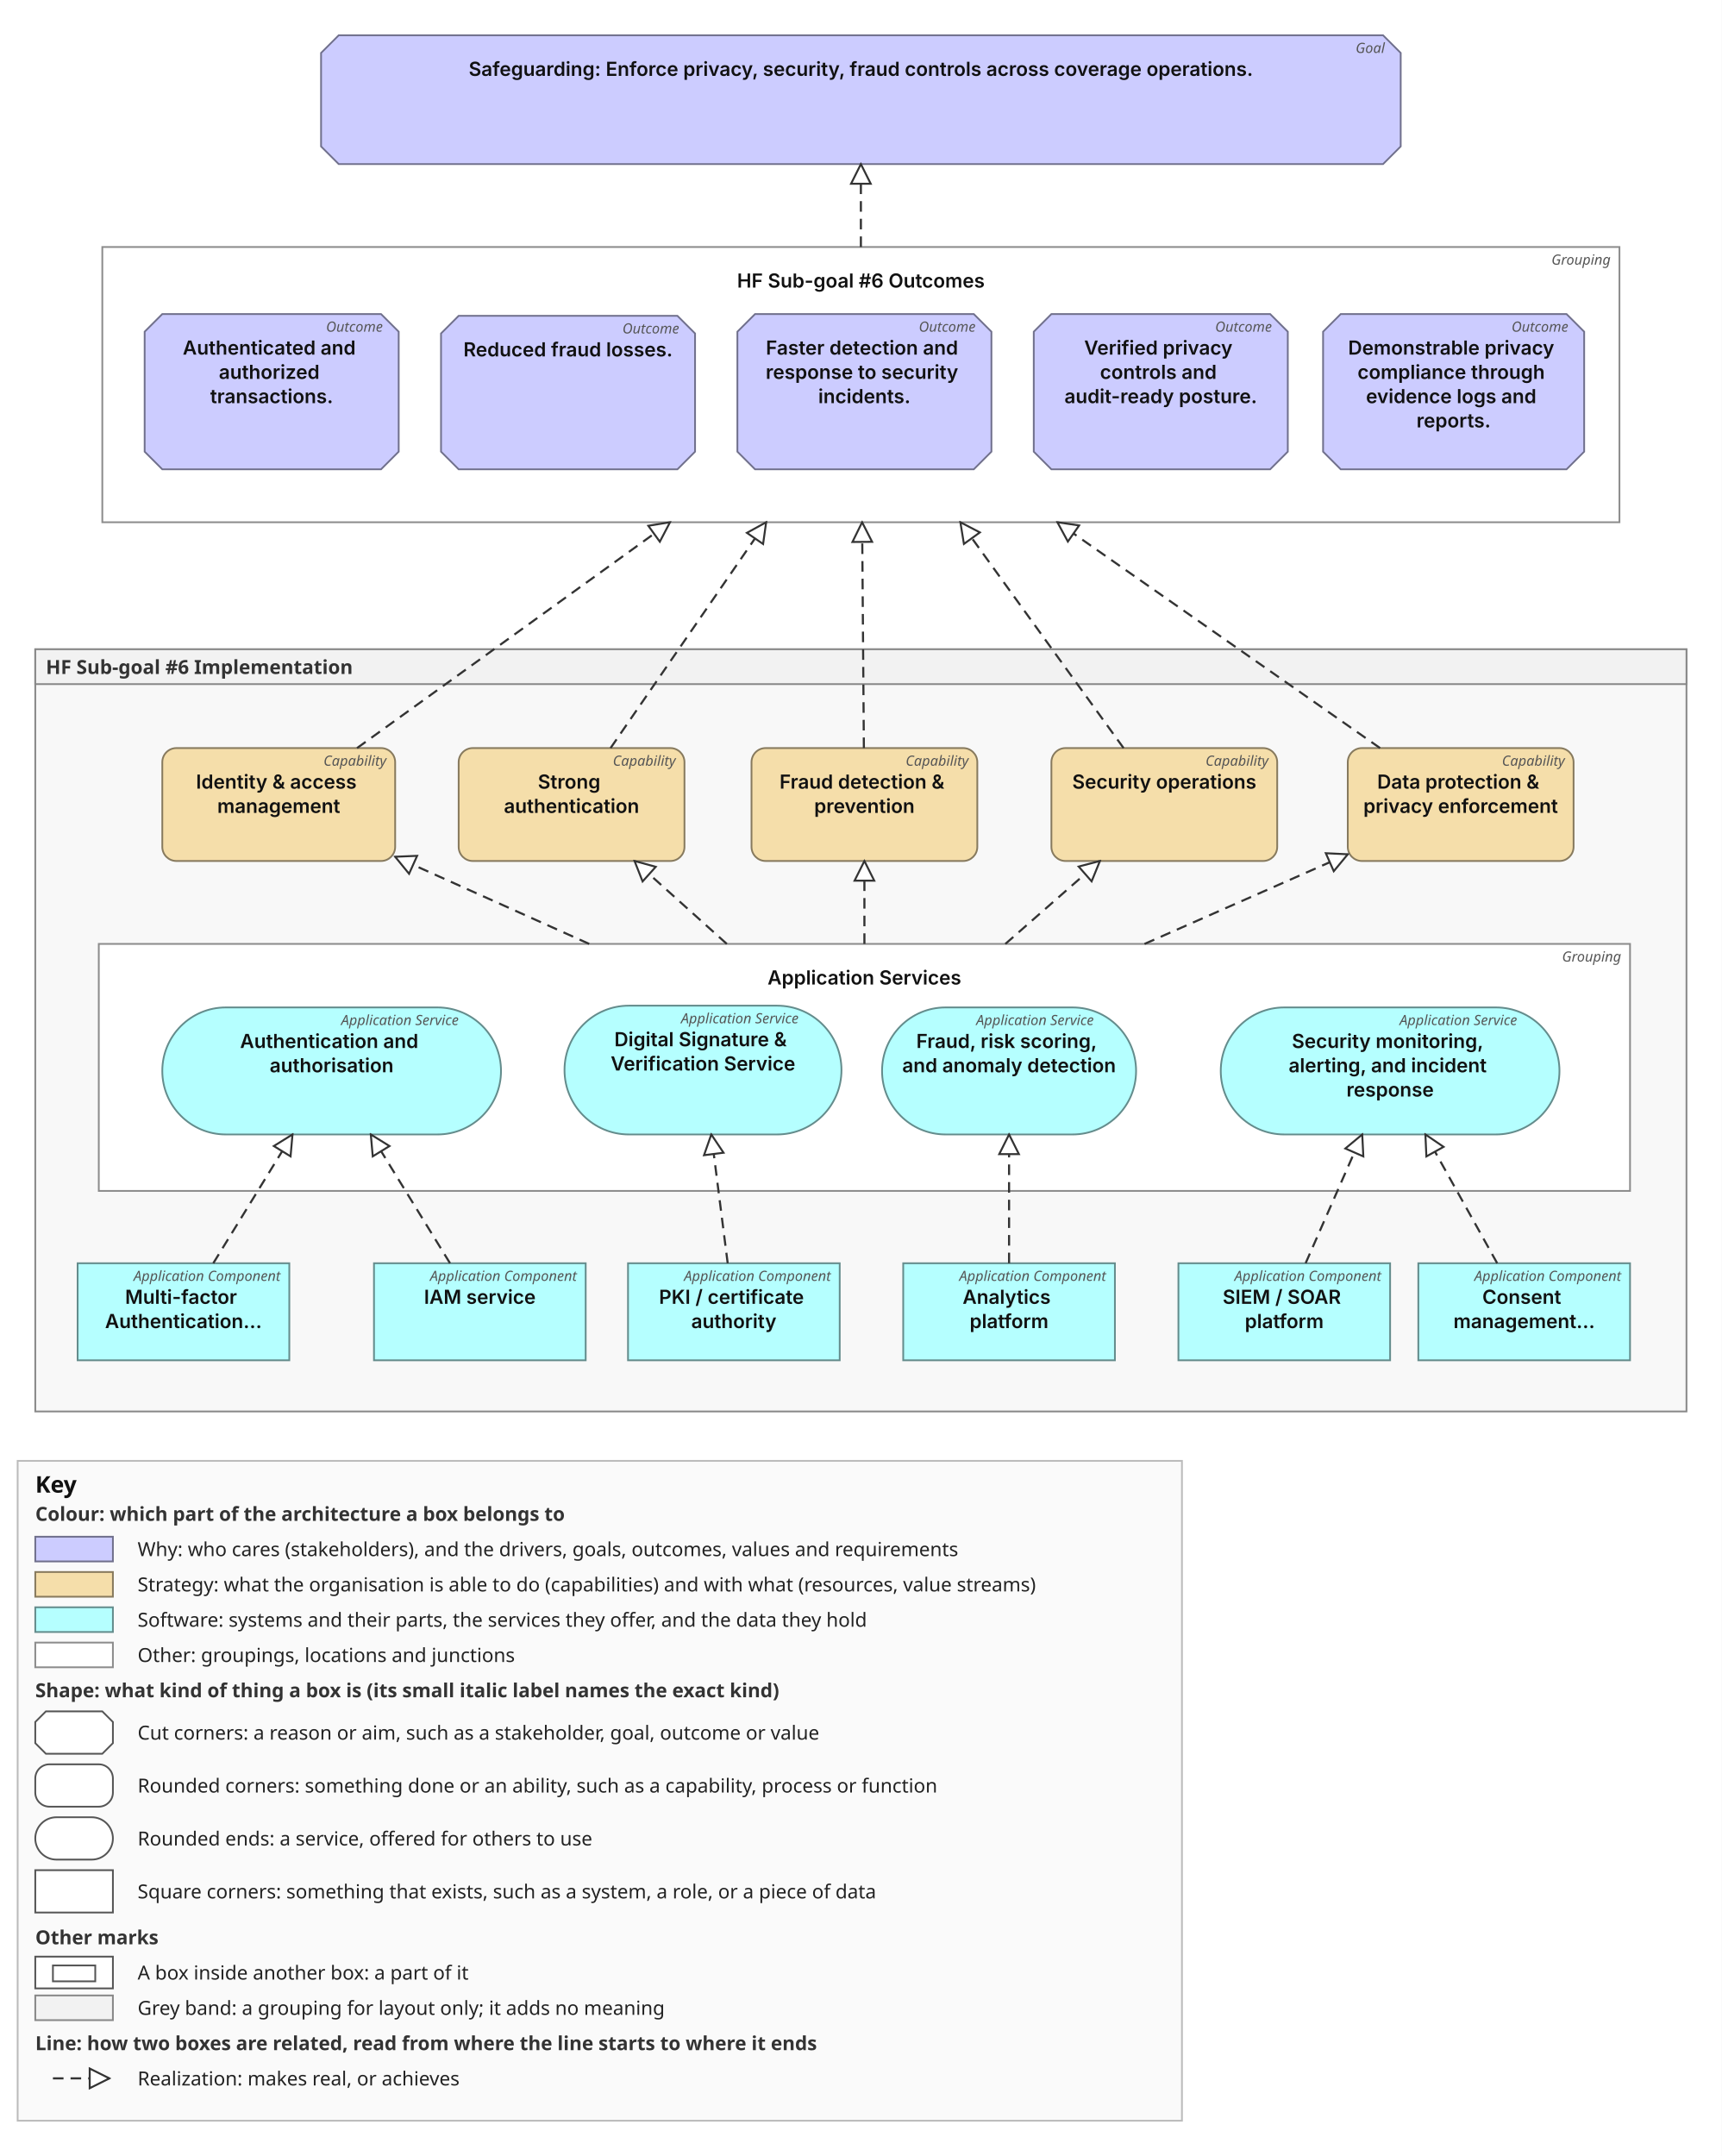
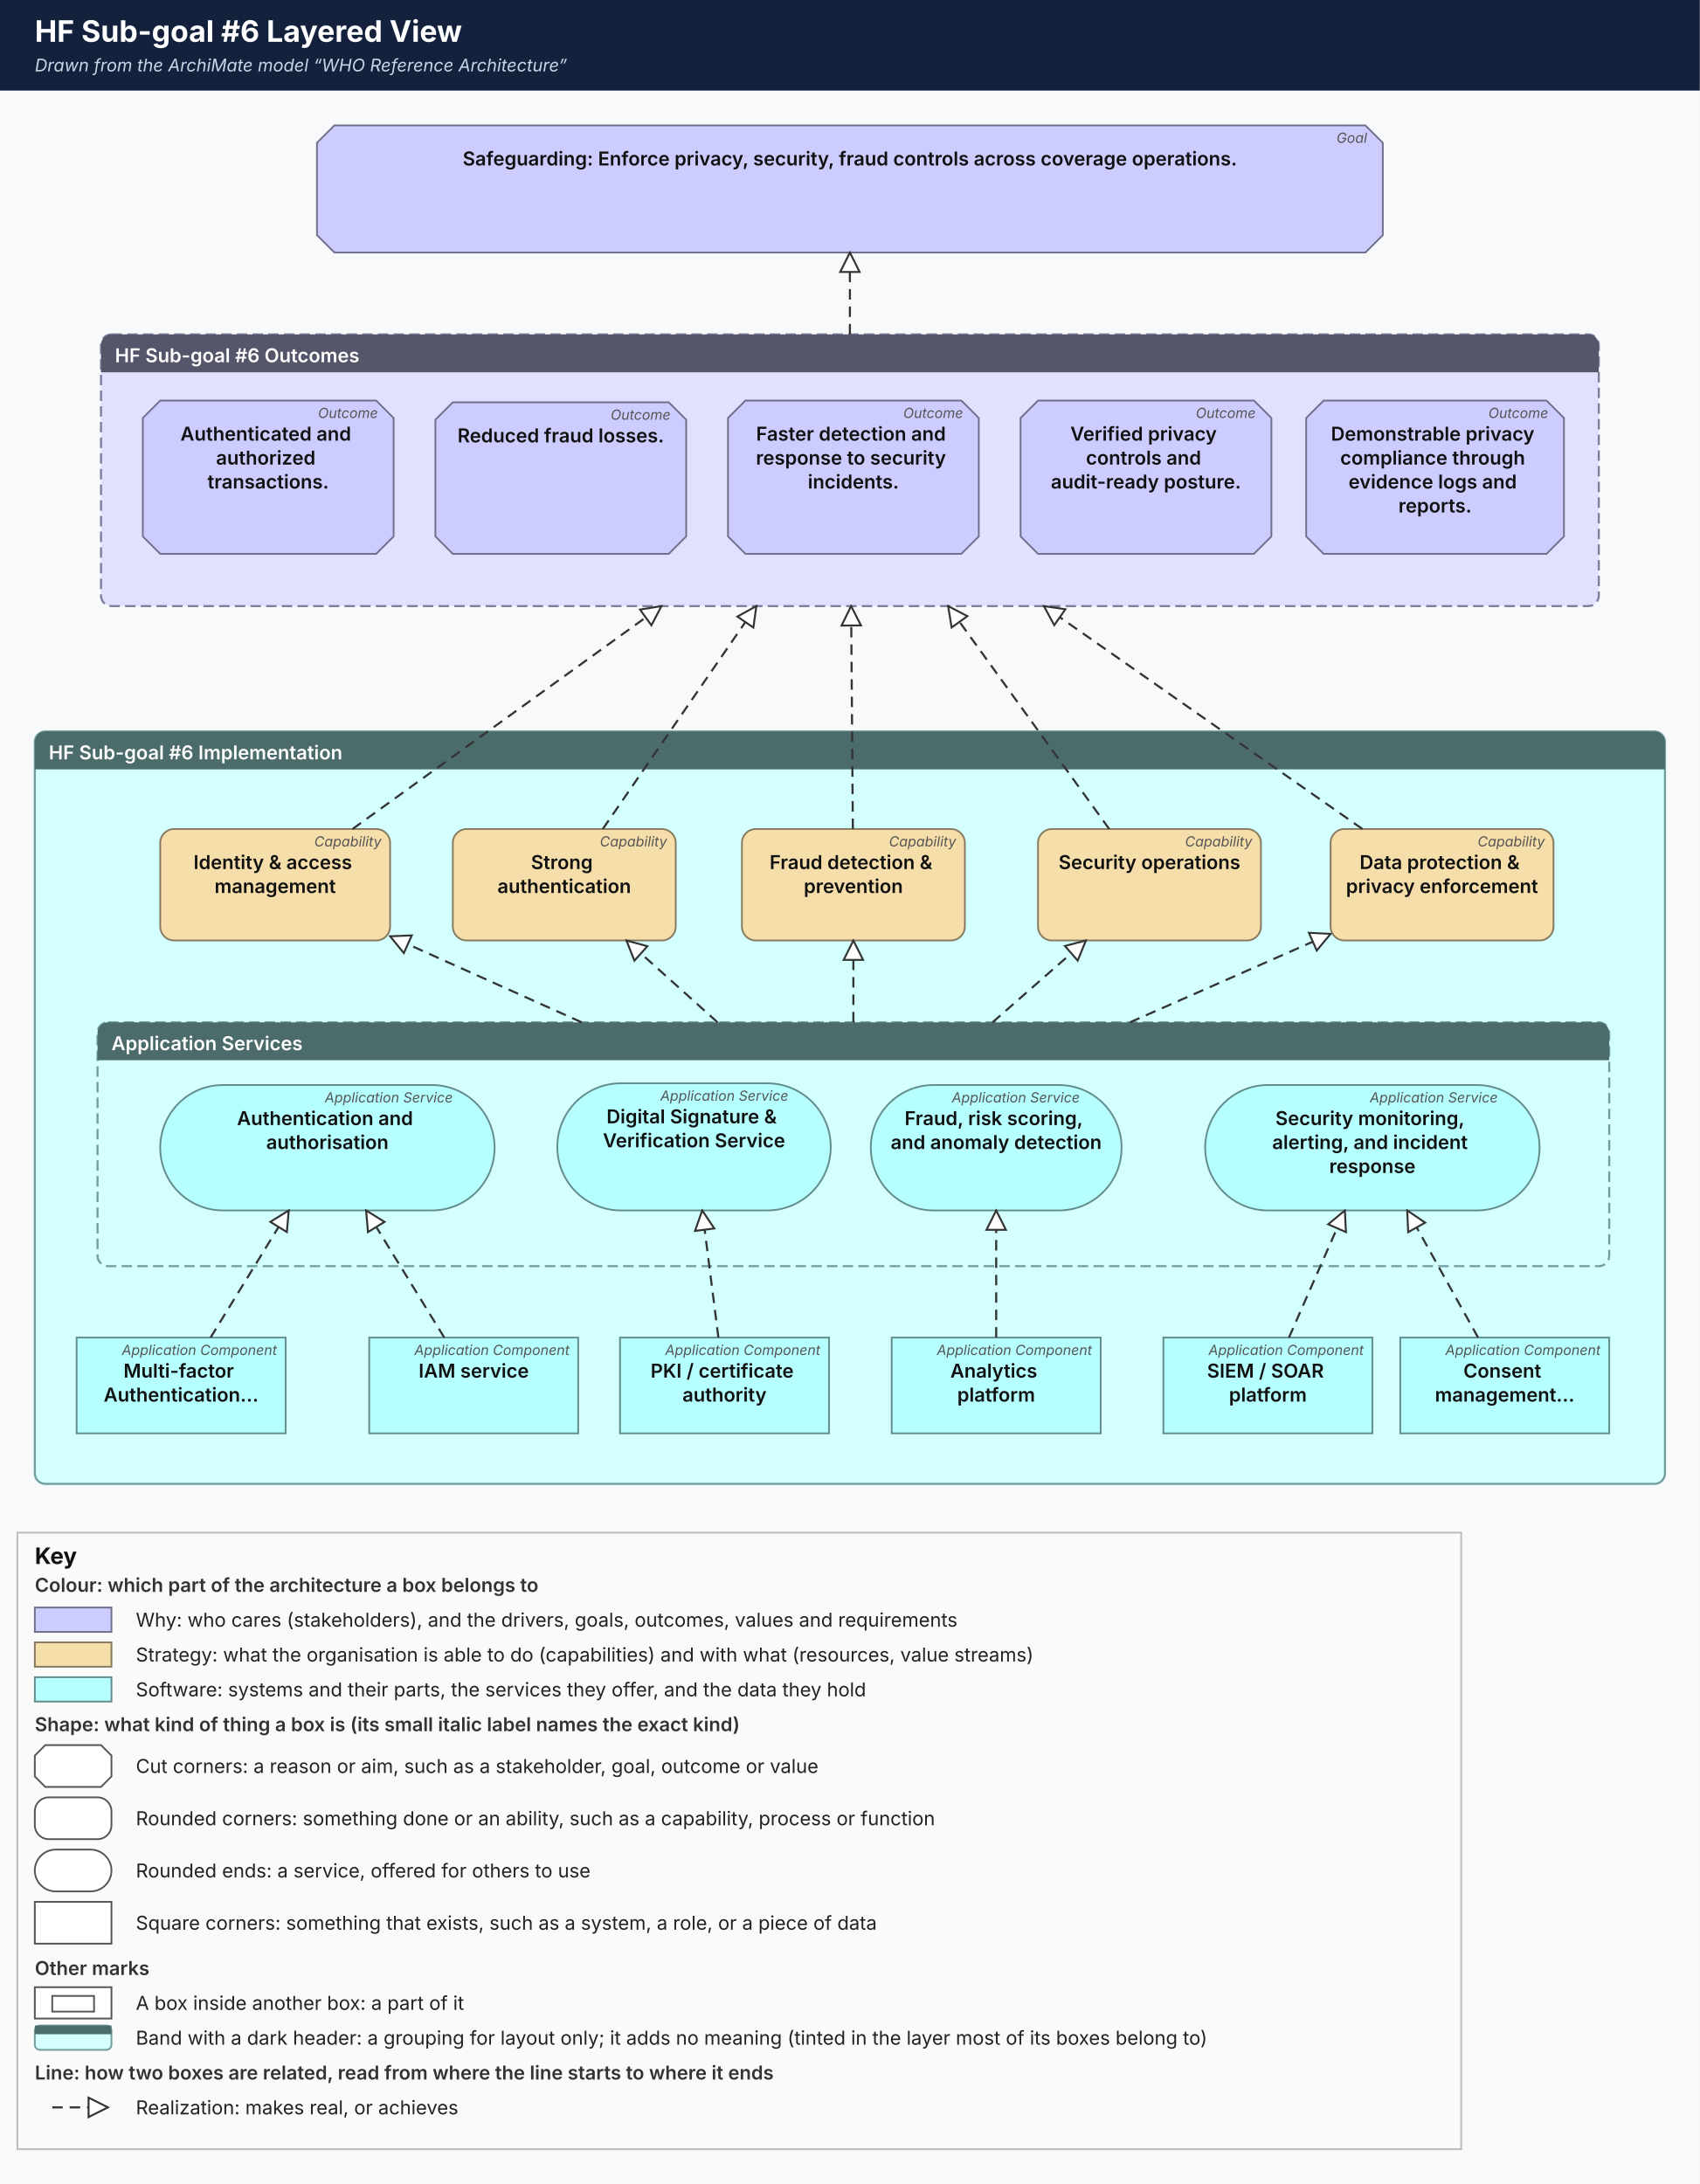
- <svg xmlns="http://www.w3.org/2000/svg" viewBox="4 88 976 1222" width="976" height="1222" role="img" aria-labelledby="av-title">
+ <svg xmlns="http://www.w3.org/2000/svg" viewBox="4 36 976 1254" width="976" height="1254" role="img" aria-labelledby="av-title">
  <style>
- .av-name{font:600 11px system-ui,-apple-system,"Segoe UI",sans-serif;fill:#111}
- .av-type{font:italic 8px system-ui,sans-serif;fill:#555}
- .av-group{font:600 11px system-ui,sans-serif;fill:#333}
- .av-note{font:10px system-ui,sans-serif;fill:#222}
- .av-key{font:11px system-ui,sans-serif;fill:#222}
- .av-keyh{font:600 11px system-ui,sans-serif;fill:#333}
- .av-keyt{font:700 13px system-ui,sans-serif;fill:#111}
- .av-rel{font:9px system-ui,sans-serif;fill:#333;paint-order:stroke;stroke:#fff;stroke-width:3px}
+ .av-name{font:600 11px Inter, "Segoe UI", system-ui, -apple-system, Helvetica, Arial, sans-serif;fill:#111}
+ .av-type{font:italic 8px Inter, "Segoe UI", system-ui, -apple-system, Helvetica, Arial, sans-serif;fill:#555}
+ .av-group{font:600 11px Inter, "Segoe UI", system-ui, -apple-system, Helvetica, Arial, sans-serif;fill:#333}
+ .av-note{font:10px Inter, "Segoe UI", system-ui, -apple-system, Helvetica, Arial, sans-serif;fill:#222}
+ .av-key{font:11px Inter, "Segoe UI", system-ui, -apple-system, Helvetica, Arial, sans-serif;fill:#222}
+ .av-keyh{font:600 11px Inter, "Segoe UI", system-ui, -apple-system, Helvetica, Arial, sans-serif;fill:#333}
+ .av-keyt{font:700 13px Inter, "Segoe UI", system-ui, -apple-system, Helvetica, Arial, sans-serif;fill:#111}
+ .av-rel{font:9px Inter, "Segoe UI", system-ui, -apple-system, Helvetica, Arial, sans-serif;fill:#333;paint-order:stroke;stroke:#fff;stroke-width:3px}
a:hover rect,a:hover polygon,a:focus rect,a:focus polygon{stroke:#06c;stroke-width:2.5}
</style>
  <defs>
    <marker id="arrow-open" viewBox="0 0 12 12" refX="11" refY="6" markerWidth="11" markerHeight="11" orient="auto-start-reverse" markerUnits="userSpaceOnUse">
      <path d="M1 1 L11 6 L1 11" fill="none" stroke="#333" stroke-width="1.3" />
    </marker>
    <marker id="arrow-filled" viewBox="0 0 12 12" refX="11" refY="6" markerWidth="11" markerHeight="11" orient="auto-start-reverse" markerUnits="userSpaceOnUse">
      <path d="M1 1 L11 6 L1 11 Z" fill="#333" />
    </marker>
    <marker id="arrow-small" viewBox="0 0 10 10" refX="9" refY="5" markerWidth="8" markerHeight="8" orient="auto-start-reverse" markerUnits="userSpaceOnUse">
      <path d="M1 1 L9 5 L1 9" fill="none" stroke="#333" stroke-width="1.2" />
    </marker>
    <marker id="triangle-hollow" viewBox="0 0 14 14" refX="13" refY="7" markerWidth="13" markerHeight="13" orient="auto-start-reverse" markerUnits="userSpaceOnUse">
      <path d="M1 1 L13 7 L1 13 Z" fill="#fff" stroke="#333" stroke-width="1.2" />
    </marker>
    <marker id="diamond-filled" viewBox="0 0 16 10" refX="1" refY="5" markerWidth="16" markerHeight="10" orient="auto-start-reverse" markerUnits="userSpaceOnUse">
      <path d="M1 5 L8 1 L15 5 L8 9 Z" fill="#333" />
    </marker>
    <marker id="diamond-hollow" viewBox="0 0 16 10" refX="1" refY="5" markerWidth="16" markerHeight="10" orient="auto-start-reverse" markerUnits="userSpaceOnUse">
      <path d="M1 5 L8 1 L15 5 L8 9 Z" fill="#fff" stroke="#333" stroke-width="1.2" />
    </marker>
    <marker id="dot" viewBox="0 0 8 8" refX="4" refY="4" markerWidth="7" markerHeight="7" orient="auto" markerUnits="userSpaceOnUse">
      <circle cx="4" cy="4" r="3.2" fill="#333" />
    </marker>
    <pattern id="missing" width="8" height="8" patternUnits="userSpaceOnUse" patternTransform="rotate(45)">
      <rect width="8" height="8" fill="#fff" />
      <line x1="0" y1="0" x2="0" y2="8" stroke="#d33" stroke-width="2" />
    </pattern>
  </defs>
-   <rect x="4" y="88" width="976" height="1222" fill="#fff" />
+   <rect x="4" y="36" width="976" height="1254" fill="#f8f9fb" />
+   <rect x="4" y="36" width="976" height="52" fill="#14213d" />
+   <text x="24" y="60" style="font:700 17px Inter, &quot;Segoe UI&quot;, system-ui, -apple-system, Helvetica, Arial, sans-serif;fill:#fff">HF Sub-goal #6 Layered View</text>
+   <text x="24" y="77" style="font:italic 10px Inter, &quot;Segoe UI&quot;, system-ui, -apple-system, Helvetica, Arial, sans-serif;fill:#c9d6e6">Drawn from the ArchiMate model “WHO Reference Architecture”</text>
  <a href="../../../en/dpi-h-ra/archimate/0.2.0-draft.2/elements/hf-sub-goal-6-outcomes/" target="_top">
-     <rect x="62" y="228" width="860" height="156" fill="#ffffff" stroke="#8c8c8c" stroke-width="1" />
-     <text class="av-type" x="917" y="238" text-anchor="end">Grouping</text>
-     <text class="av-name" x="492" y="251" text-anchor="middle">
-       <tspan x="492" dy="0">HF Sub-goal #6 Outcomes</tspan>
-     </text>
+     <rect x="62" y="228" width="860" height="156" rx="6" fill="#e0e0ff" stroke="#7e7e9e" stroke-width="1.2" stroke-dasharray="6 3" />
+     <path d="M62 234 a6 6 0 0 1 6 -6 h848 a6 6 0 0 1 6 6 v15.75 h-860 z" fill="#56566b" />
+     <text class="av-group" x="70" y="244" style="fill:#fff">HF Sub-goal #6 Outcomes</text>
  </a>
  <a href="../../../en/dpi-h-ra/archimate/0.2.0-draft.2/elements/authenticated-and-authorized-transactions/" target="_top">
    <polygon points="96,266 220,266 230,276 230,344 220,354 96,354 86,344 86,276" fill="#ccccff" stroke="#70708c" stroke-width="1" />
    <text class="av-type" x="221" y="276" text-anchor="end">Outcome</text>
    <text class="av-name" x="158" y="289" text-anchor="middle">
      <tspan x="158" dy="0">Authenticated and</tspan>
      <tspan x="158" dy="13.75">authorized</tspan>
      <tspan x="158" dy="13.75">transactions.</tspan>
    </text>
  </a>
  <a href="../../../en/dpi-h-ra/archimate/0.2.0-draft.2/elements/reduced-fraud-losses/" target="_top">
    <polygon points="264,267 388,267 398,277 398,344 388,354 264,354 254,344 254,277" fill="#ccccff" stroke="#70708c" stroke-width="1" />
    <text class="av-type" x="389" y="277" text-anchor="end">Outcome</text>
    <text class="av-name" x="326" y="290" text-anchor="middle">
      <tspan x="326" dy="0">Reduced fraud losses.</tspan>
    </text>
  </a>
  <a href="../../../en/dpi-h-ra/archimate/0.2.0-draft.2/elements/faster-detection-and-response-to-security-incidents/" target="_top">
    <polygon points="432,266 556,266 566,276 566,344 556,354 432,354 422,344 422,276" fill="#ccccff" stroke="#70708c" stroke-width="1" />
    <text class="av-type" x="557" y="276" text-anchor="end">Outcome</text>
    <text class="av-name" x="494" y="289" text-anchor="middle">
      <tspan x="494" dy="0">Faster detection and</tspan>
      <tspan x="494" dy="13.75">response to security</tspan>
      <tspan x="494" dy="13.75">incidents.</tspan>
    </text>
  </a>
  <a href="../../../en/dpi-h-ra/archimate/0.2.0-draft.2/elements/verified-privacy-controls-and-audit-ready-posture/" target="_top">
    <polygon points="600,266 724,266 734,276 734,344 724,354 600,354 590,344 590,276" fill="#ccccff" stroke="#70708c" stroke-width="1" />
    <text class="av-type" x="725" y="276" text-anchor="end">Outcome</text>
    <text class="av-name" x="662" y="289" text-anchor="middle">
      <tspan x="662" dy="0">Verified privacy</tspan>
      <tspan x="662" dy="13.75">controls and</tspan>
      <tspan x="662" dy="13.75">audit-ready posture.</tspan>
    </text>
  </a>
  <a href="../../../en/dpi-h-ra/archimate/0.2.0-draft.2/elements/demonstrable-privacy-compliance-through-evidence-logs-and/" target="_top">
    <polygon points="764,266 892,266 902,276 902,344 892,354 764,354 754,344 754,276" fill="#ccccff" stroke="#70708c" stroke-width="1" />
    <text class="av-type" x="893" y="276" text-anchor="end">Outcome</text>
    <text class="av-name" x="828" y="289" text-anchor="middle">
      <tspan x="828" dy="0">Demonstrable privacy</tspan>
      <tspan x="828" dy="13.75">compliance through</tspan>
      <tspan x="828" dy="13.75">evidence logs and</tspan>
      <tspan x="828" dy="13.75">reports.</tspan>
    </text>
  </a>
  <a href="../../../en/dpi-h-ra/archimate/0.2.0-draft.2/elements/safeguarding-enforce-privacy-security-fraud-controls-across/" target="_top">
    <polygon points="196,108 788,108 798,118 798,171 788,181 196,181 186,171 186,118" fill="#ccccff" stroke="#70708c" stroke-width="1" />
    <text class="av-type" x="789" y="118" text-anchor="end">Goal</text>
    <text class="av-name" x="492" y="131" text-anchor="middle">
      <tspan x="492" dy="0">Safeguarding: Enforce privacy, security, fraud controls across coverage operations.</tspan>
    </text>
  </a>
  <g class="av-g">
-     <rect x="24" y="456" width="936" height="432" fill="#f2f2f2" fill-opacity=".55" stroke="#888" />
-     <rect x="24" y="456" width="936" height="19.75" fill="#f2f2f2" stroke="#888" />
-     <text class="av-group" x="30" y="470">HF Sub-goal #6 Implementation</text>
+     <rect x="24" y="456" width="936" height="432" rx="6" fill="#d3ffff" stroke="#709e9e" stroke-width="1.2" />
+     <path d="M24 462 a6 6 0 0 1 6 -6 h924 a6 6 0 0 1 6 6 v15.75 h-936 z" fill="#4c6b6b" />
+     <text class="av-group" x="32" y="472" style="fill:#fff">HF Sub-goal #6 Implementation</text>
  </g>
  <a href="../../../en/dpi-h-ra/archimate/0.2.0-draft.2/elements/identity-access-management/" target="_top">
    <rect x="96" y="512" width="132" height="64" rx="8" fill="#f5deaa" stroke="#877a5e" stroke-width="1" />
    <text class="av-type" x="223" y="522" text-anchor="end">Capability</text>
    <text class="av-name" x="162" y="535" text-anchor="middle">
      <tspan x="162" dy="0">Identity &amp; access</tspan>
      <tspan x="162" dy="13.75">management</tspan>
    </text>
  </a>
  <a href="../../../en/dpi-h-ra/archimate/0.2.0-draft.2/elements/strong-authentication/" target="_top">
    <rect x="264" y="512" width="128" height="64" rx="8" fill="#f5deaa" stroke="#877a5e" stroke-width="1" />
    <text class="av-type" x="387" y="522" text-anchor="end">Capability</text>
    <text class="av-name" x="328" y="535" text-anchor="middle">
      <tspan x="328" dy="0">Strong</tspan>
      <tspan x="328" dy="13.75">authentication</tspan>
    </text>
  </a>
  <a href="../../../en/dpi-h-ra/archimate/0.2.0-draft.2/elements/fraud-detection-prevention/" target="_top">
    <rect x="430" y="512" width="128" height="64" rx="8" fill="#f5deaa" stroke="#877a5e" stroke-width="1" />
    <text class="av-type" x="553" y="522" text-anchor="end">Capability</text>
    <text class="av-name" x="494" y="535" text-anchor="middle">
      <tspan x="494" dy="0">Fraud detection &amp;</tspan>
      <tspan x="494" dy="13.75">prevention</tspan>
    </text>
  </a>
  <a href="../../../en/dpi-h-ra/archimate/0.2.0-draft.2/elements/security-operations/" target="_top">
    <rect x="600" y="512" width="128" height="64" rx="8" fill="#f5deaa" stroke="#877a5e" stroke-width="1" />
    <text class="av-type" x="723" y="522" text-anchor="end">Capability</text>
    <text class="av-name" x="664" y="535" text-anchor="middle">
      <tspan x="664" dy="0">Security operations</tspan>
    </text>
  </a>
  <a href="../../../en/dpi-h-ra/archimate/0.2.0-draft.2/elements/data-protection-privacy-enforcement/" target="_top">
    <rect x="768" y="512" width="128" height="64" rx="8" fill="#f5deaa" stroke="#877a5e" stroke-width="1" />
    <text class="av-type" x="891" y="522" text-anchor="end">Capability</text>
    <text class="av-name" x="832" y="535" text-anchor="middle">
      <tspan x="832" dy="0">Data protection &amp;</tspan>
      <tspan x="832" dy="13.75">privacy enforcement</tspan>
    </text>
  </a>
  <a href="../../../en/dpi-h-ra/archimate/0.2.0-draft.2/elements/application-services-a0da/" target="_top">
-     <rect x="60" y="623" width="868" height="140" fill="#ffffff" stroke="#8c8c8c" stroke-width="1" />
-     <text class="av-type" x="923" y="633" text-anchor="end">Grouping</text>
-     <text class="av-name" x="494" y="646" text-anchor="middle">
-       <tspan x="494" dy="0">Application Services</tspan>
-     </text>
+     <rect x="60" y="623" width="868" height="140" rx="6" fill="#d3ffff" stroke="#709e9e" stroke-width="1.2" stroke-dasharray="6 3" />
+     <path d="M60 629 a6 6 0 0 1 6 -6 h856 a6 6 0 0 1 6 6 v15.75 h-868 z" fill="#4c6b6b" />
+     <text class="av-group" x="68" y="639" style="fill:#fff">Application Services</text>
  </a>
  <a href="../../../en/dpi-h-ra/archimate/0.2.0-draft.2/elements/authentication-and-authorisation/" target="_top">
    <rect x="96" y="659" width="192" height="72" rx="36" fill="#b5ffff" stroke="#648c8c" stroke-width="1" />
    <text class="av-type" x="264" y="669" text-anchor="end">Application Service</text>
    <text class="av-name" x="192" y="682" text-anchor="middle">
      <tspan x="192" dy="0">Authentication and</tspan>
      <tspan x="192" dy="13.75">authorisation</tspan>
    </text>
  </a>
  <a href="../../../en/dpi-h-ra/archimate/0.2.0-draft.2/elements/fraud-risk-scoring-and-anomaly-detection/" target="_top">
    <rect x="504" y="659" width="144" height="72" rx="36" fill="#b5ffff" stroke="#648c8c" stroke-width="1" />
    <text class="av-type" x="624" y="669" text-anchor="end">Application Service</text>
    <text class="av-name" x="576" y="682" text-anchor="middle">
      <tspan x="576" dy="0">Fraud, risk scoring,</tspan>
      <tspan x="576" dy="13.75">and anomaly detection</tspan>
    </text>
  </a>
  <a href="../../../en/dpi-h-ra/archimate/0.2.0-draft.2/elements/security-monitoring-alerting-and-incident-response/" target="_top">
    <rect x="696" y="659" width="192" height="72" rx="36" fill="#b5ffff" stroke="#648c8c" stroke-width="1" />
    <text class="av-type" x="864" y="669" text-anchor="end">Application Service</text>
    <text class="av-name" x="792" y="682" text-anchor="middle">
      <tspan x="792" dy="0">Security monitoring,</tspan>
      <tspan x="792" dy="13.75">alerting, and incident</tspan>
      <tspan x="792" dy="13.75">response</tspan>
    </text>
  </a>
  <a href="../../../en/dpi-h-ra/archimate/0.2.0-draft.2/elements/digital-signature-verification-service/" target="_top">
    <rect x="324" y="658" width="157" height="73" rx="36.5" fill="#b5ffff" stroke="#648c8c" stroke-width="1" />
    <text class="av-type" x="456.667" y="668" text-anchor="end">Application Service</text>
    <text class="av-name" x="402.5" y="681" text-anchor="middle">
      <tspan x="402.5" dy="0">Digital Signature &amp;</tspan>
      <tspan x="402.5" dy="13.75">Verification Service</tspan>
    </text>
  </a>
  <a href="../../../en/dpi-h-ra/archimate/0.2.0-draft.2/elements/multi-factor-authentication-mfa/" target="_top">
    <rect x="48" y="804" width="120" height="55" fill="#b5ffff" stroke="#648c8c" stroke-width="1" />
    <text class="av-type" x="163" y="814" text-anchor="end">Application Component</text>
    <text class="av-name" x="108" y="827" text-anchor="middle">
      <tspan x="108" dy="0">Multi-factor</tspan>
      <tspan x="108" dy="13.75">Authentication…</tspan>
    </text>
  </a>
  <a href="../../../en/dpi-h-ra/archimate/0.2.0-draft.2/elements/iam-service/" target="_top">
    <rect x="216" y="804" width="120" height="55" fill="#b5ffff" stroke="#648c8c" stroke-width="1" />
    <text class="av-type" x="331" y="814" text-anchor="end">Application Component</text>
    <text class="av-name" x="276" y="827" text-anchor="middle">
      <tspan x="276" dy="0">IAM service</tspan>
    </text>
  </a>
  <a href="../../../en/dpi-h-ra/archimate/0.2.0-draft.2/elements/pki-certificate-authority/" target="_top">
    <rect x="360" y="804" width="120" height="55" fill="#b5ffff" stroke="#648c8c" stroke-width="1" />
    <text class="av-type" x="475" y="814" text-anchor="end">Application Component</text>
    <text class="av-name" x="420" y="827" text-anchor="middle">
      <tspan x="420" dy="0">PKI / certificate</tspan>
      <tspan x="420" dy="13.75">authority</tspan>
    </text>
  </a>
  <a href="../../../en/dpi-h-ra/archimate/0.2.0-draft.2/elements/analytics-platform/" target="_top">
    <rect x="516" y="804" width="120" height="55" fill="#b5ffff" stroke="#648c8c" stroke-width="1" />
    <text class="av-type" x="631" y="814" text-anchor="end">Application Component</text>
    <text class="av-name" x="576" y="827" text-anchor="middle">
      <tspan x="576" dy="0">Analytics</tspan>
      <tspan x="576" dy="13.75">platform</tspan>
    </text>
  </a>
  <a href="../../../en/dpi-h-ra/archimate/0.2.0-draft.2/elements/siem-soar-platform/" target="_top">
    <rect x="672" y="804" width="120" height="55" fill="#b5ffff" stroke="#648c8c" stroke-width="1" />
    <text class="av-type" x="787" y="814" text-anchor="end">Application Component</text>
    <text class="av-name" x="732" y="827" text-anchor="middle">
      <tspan x="732" dy="0">SIEM / SOAR</tspan>
      <tspan x="732" dy="13.75">platform</tspan>
    </text>
  </a>
  <a href="../../../en/dpi-h-ra/archimate/0.2.0-draft.2/elements/consent-management-engine-service/" target="_top">
    <rect x="808" y="804" width="120" height="55" fill="#b5ffff" stroke="#648c8c" stroke-width="1" />
    <text class="av-type" x="923" y="814" text-anchor="end">Application Component</text>
    <text class="av-name" x="868" y="827" text-anchor="middle">
      <tspan x="868" dy="0">Consent</tspan>
      <tspan x="868" dy="13.75">management…</tspan>
    </text>
  </a>
  <a href="../../../en/dpi-h-ra/archimate/0.2.0-draft.2/relationships/id-e9aaf3da9c074f2fbc7bba3fe2fb7e81/" target="_top">
    <path d="M492 228 L492 181" fill="none" stroke="#333" stroke-width="1.2" stroke-dasharray="6 4" marker-end="url(#triangle-hollow)" />
    <path d="M492 228 L492 181" fill="none" stroke="transparent" stroke-width="8" />
  </a>
  <a href="../../../en/dpi-h-ra/archimate/0.2.0-draft.2/relationships/id-b534bf70dd9c4e5986e04ce4a81ad1a9/" target="_top">
    <path d="M206.4 512 L383.8 384" fill="none" stroke="#333" stroke-width="1.2" stroke-dasharray="6 4" marker-end="url(#triangle-hollow)" />
    <path d="M206.4 512 L383.8 384" fill="none" stroke="transparent" stroke-width="8" />
  </a>
  <a href="../../../en/dpi-h-ra/archimate/0.2.0-draft.2/relationships/id-8eae6e53900c4a07bf9746b71754d870/" target="_top">
    <path d="M350.1 512 L438.3 384" fill="none" stroke="#333" stroke-width="1.2" stroke-dasharray="6 4" marker-end="url(#triangle-hollow)" />
    <path d="M350.1 512 L438.3 384" fill="none" stroke="transparent" stroke-width="8" />
  </a>
  <a href="../../../en/dpi-h-ra/archimate/0.2.0-draft.2/relationships/id-55a8fc68e1f345d3852bda1f76d8627d/" target="_top">
    <path d="M493.7 512 L492.7 384" fill="none" stroke="#333" stroke-width="1.2" stroke-dasharray="6 4" marker-end="url(#triangle-hollow)" />
    <path d="M493.7 512 L492.7 384" fill="none" stroke="transparent" stroke-width="8" />
  </a>
  <a href="../../../en/dpi-h-ra/archimate/0.2.0-draft.2/relationships/id-46f30ead49ed46f5adae208020729adc/" target="_top">
    <path d="M640.9 512 L548.4 384" fill="none" stroke="#333" stroke-width="1.2" stroke-dasharray="6 4" marker-end="url(#triangle-hollow)" />
    <path d="M640.9 512 L548.4 384" fill="none" stroke="transparent" stroke-width="8" />
  </a>
  <a href="../../../en/dpi-h-ra/archimate/0.2.0-draft.2/relationships/id-4a4b9d0c52514a9ba72cc7eeab4bab8c/" target="_top">
    <path d="M786.3 512 L603.4 384" fill="none" stroke="#333" stroke-width="1.2" stroke-dasharray="6 4" marker-end="url(#triangle-hollow)" />
    <path d="M786.3 512 L603.4 384" fill="none" stroke="transparent" stroke-width="8" />
  </a>
  <a href="../../../en/dpi-h-ra/archimate/0.2.0-draft.2/relationships/id-1161031450814b04a0c70dbfdebd2bf9/" target="_top">
    <path d="M338 623 L228 573.6" fill="none" stroke="#333" stroke-width="1.2" stroke-dasharray="6 4" marker-end="url(#triangle-hollow)" />
    <path d="M338 623 L228 573.6" fill="none" stroke="transparent" stroke-width="8" />
  </a>
  <a href="../../../en/dpi-h-ra/archimate/0.2.0-draft.2/relationships/id-c99b6aa8899e4165915d38986cc2e8f6/" target="_top">
    <path d="M416 623 L363.7 576" fill="none" stroke="#333" stroke-width="1.2" stroke-dasharray="6 4" marker-end="url(#triangle-hollow)" />
    <path d="M416 623 L363.7 576" fill="none" stroke="transparent" stroke-width="8" />
  </a>
  <a href="../../../en/dpi-h-ra/archimate/0.2.0-draft.2/relationships/id-e24eb811950446cf9cfdb17098fa0b82/" target="_top">
    <path d="M494 623 L494 576" fill="none" stroke="#333" stroke-width="1.2" stroke-dasharray="6 4" marker-end="url(#triangle-hollow)" />
    <path d="M494 623 L494 576" fill="none" stroke="transparent" stroke-width="8" />
  </a>
  <a href="../../../en/dpi-h-ra/archimate/0.2.0-draft.2/relationships/id-e980cd24fd3944bdb1bfd40a064e4aa9/" target="_top">
    <path d="M573.9 623 L627.5 576" fill="none" stroke="#333" stroke-width="1.2" stroke-dasharray="6 4" marker-end="url(#triangle-hollow)" />
    <path d="M573.9 623 L627.5 576" fill="none" stroke="transparent" stroke-width="8" />
  </a>
  <a href="../../../en/dpi-h-ra/archimate/0.2.0-draft.2/relationships/id-ba75cabad1ab49ef83c85c55c701d93a/" target="_top">
    <path d="M652.8 623 L768 572.2" fill="none" stroke="#333" stroke-width="1.2" stroke-dasharray="6 4" marker-end="url(#triangle-hollow)" />
    <path d="M652.8 623 L768 572.2" fill="none" stroke="transparent" stroke-width="8" />
  </a>
  <a href="../../../en/dpi-h-ra/archimate/0.2.0-draft.2/relationships/id-15a22d780c44473d990718b96734bc55/" target="_top">
    <path d="M124.9 804 L169.8 731" fill="none" stroke="#333" stroke-width="1.2" stroke-dasharray="6 4" marker-end="url(#triangle-hollow)" />
    <path d="M124.9 804 L169.8 731" fill="none" stroke="transparent" stroke-width="8" />
  </a>
  <a href="../../../en/dpi-h-ra/archimate/0.2.0-draft.2/relationships/id-9133db28416047b6a9934b43b30bf0a2/" target="_top">
    <path d="M259.1 804 L214.2 731" fill="none" stroke="#333" stroke-width="1.2" stroke-dasharray="6 4" marker-end="url(#triangle-hollow)" />
    <path d="M259.1 804 L214.2 731" fill="none" stroke="transparent" stroke-width="8" />
  </a>
  <a href="../../../en/dpi-h-ra/archimate/0.2.0-draft.2/relationships/id-3092481a39ee49f6b8f45e41f9c755b7/" target="_top">
    <path d="M416.5 804 L407.2 731" fill="none" stroke="#333" stroke-width="1.2" stroke-dasharray="6 4" marker-end="url(#triangle-hollow)" />
    <path d="M416.5 804 L407.2 731" fill="none" stroke="transparent" stroke-width="8" />
  </a>
  <a href="../../../en/dpi-h-ra/archimate/0.2.0-draft.2/relationships/id-5a29eff5ccb04f4ea1777c472befcefb/" target="_top">
    <path d="M576 804 L576 731" fill="none" stroke="#333" stroke-width="1.2" stroke-dasharray="6 4" marker-end="url(#triangle-hollow)" />
    <path d="M576 804 L576 731" fill="none" stroke="transparent" stroke-width="8" />
  </a>
  <a href="../../../en/dpi-h-ra/archimate/0.2.0-draft.2/relationships/id-8e96a2fd6b564da5af9d22d85d857797/" target="_top">
    <path d="M744.1 804 L776.2 731" fill="none" stroke="#333" stroke-width="1.2" stroke-dasharray="6 4" marker-end="url(#triangle-hollow)" />
    <path d="M744.1 804 L776.2 731" fill="none" stroke="transparent" stroke-width="8" />
  </a>
  <a href="../../../en/dpi-h-ra/archimate/0.2.0-draft.2/relationships/id-7206cc9617c14159a1d6b32b9bea8bee/" target="_top">
    <path d="M852.7 804 L812 731" fill="none" stroke="#333" stroke-width="1.2" stroke-dasharray="6 4" marker-end="url(#triangle-hollow)" />
    <path d="M852.7 804 L812 731" fill="none" stroke="transparent" stroke-width="8" />
  </a>
  <g class="av-legend">
-     <rect x="14" y="916" width="660" height="374" fill="#fafafa" stroke="#bbb" />
+     <rect x="14" y="916" width="829" height="354" fill="#fafafa" stroke="#bbb" />
    <text class="av-keyt" x="24" y="934">Key</text>
    <text class="av-keyh" x="24" y="950">Colour: which part of the architecture a box belongs to</text>
    <rect x="24" y="959" width="44" height="14" fill="#ccccff" stroke="#70708c" />
    <text class="av-key" x="82" y="970">Why: who cares (stakeholders), and the drivers, goals, outcomes, values and requirements</text>
    <rect x="24" y="979" width="44" height="14" fill="#f5deaa" stroke="#877a5e" />
    <text class="av-key" x="82" y="990">Strategy: what the organisation is able to do (capabilities) and with what (resources, value streams)</text>
    <rect x="24" y="999" width="44" height="14" fill="#b5ffff" stroke="#648c8c" />
    <text class="av-key" x="82" y="1010">Software: systems and their parts, the services they offer, and the data they hold</text>
-     <rect x="24" y="1019" width="44" height="14" fill="#ffffff" stroke="#8c8c8c" />
-     <text class="av-key" x="82" y="1030">Other: groupings, locations and junctions</text>
-     <text class="av-keyh" x="24" y="1050">Shape: what kind of thing a box is (its small italic label names the exact kind)</text>
-     <polygon points="30,1058 62,1058 68,1064 68,1076 62,1082 30,1082 24,1076 24,1064" fill="#fff" stroke="#555" />
-     <text class="av-key" x="82" y="1074">Cut corners: a reason or aim, such as a stakeholder, goal, outcome or value</text>
-     <rect x="24" y="1088" width="44" height="24" rx="8" fill="#fff" stroke="#555" />
-     <text class="av-key" x="82" y="1104">Rounded corners: something done or an ability, such as a capability, process or function</text>
-     <rect x="24" y="1118" width="44" height="24" rx="12" fill="#fff" stroke="#555" />
-     <text class="av-key" x="82" y="1134">Rounded ends: a service, offered for others to use</text>
-     <rect x="24" y="1148" width="44" height="24" fill="#fff" stroke="#555" />
-     <text class="av-key" x="82" y="1164">Square corners: something that exists, such as a system, a role, or a piece of data</text>
-     <text class="av-keyh" x="24" y="1190">Other marks</text>
-     <rect x="24" y="1197" width="44" height="18" fill="#fff" stroke="#555" />
-     <rect x="34" y="1202" width="24" height="9" fill="#fff" stroke="#555" />
-     <text class="av-key" x="82" y="1210">A box inside another box: a part of it</text>
-     <rect x="24" y="1219" width="44" height="14" fill="#f2f2f2" stroke="#888" />
-     <text class="av-key" x="82" y="1230">Grey band: a grouping for layout only; it adds no meaning</text>
-     <text class="av-keyh" x="24" y="1250">Line: how two boxes are related, read from where the line starts to where it ends</text>
-     <path d="M34 1266 L66 1266" fill="none" stroke="#333" stroke-width="1.2" stroke-dasharray="6 4" marker-end="url(#triangle-hollow)" />
-     <text class="av-key" x="82" y="1270">Realization: makes real, or achieves</text>
+     <text class="av-keyh" x="24" y="1030">Shape: what kind of thing a box is (its small italic label names the exact kind)</text>
+     <polygon points="30,1038 62,1038 68,1044 68,1056 62,1062 30,1062 24,1056 24,1044" fill="#fff" stroke="#555" />
+     <text class="av-key" x="82" y="1054">Cut corners: a reason or aim, such as a stakeholder, goal, outcome or value</text>
+     <rect x="24" y="1068" width="44" height="24" rx="8" fill="#fff" stroke="#555" />
+     <text class="av-key" x="82" y="1084">Rounded corners: something done or an ability, such as a capability, process or function</text>
+     <rect x="24" y="1098" width="44" height="24" rx="12" fill="#fff" stroke="#555" />
+     <text class="av-key" x="82" y="1114">Rounded ends: a service, offered for others to use</text>
+     <rect x="24" y="1128" width="44" height="24" fill="#fff" stroke="#555" />
+     <text class="av-key" x="82" y="1144">Square corners: something that exists, such as a system, a role, or a piece of data</text>
+     <text class="av-keyh" x="24" y="1170">Other marks</text>
+     <rect x="24" y="1177" width="44" height="18" fill="#fff" stroke="#555" />
+     <rect x="34" y="1182" width="24" height="9" fill="#fff" stroke="#555" />
+     <text class="av-key" x="82" y="1190">A box inside another box: a part of it</text>
+     <rect x="24" y="1199" width="44" height="14" rx="3" fill="#d3ffff" stroke="#709e9e" />
+     <rect x="24" y="1199" width="44" height="5" fill="#4c6b6b" />
+     <text class="av-key" x="82" y="1210">Band with a dark header: a grouping for layout only; it adds no meaning (tinted in the layer most of its boxes belong to)</text>
+     <text class="av-keyh" x="24" y="1230">Line: how two boxes are related, read from where the line starts to where it ends</text>
+     <path d="M34 1246 L66 1246" fill="none" stroke="#333" stroke-width="1.2" stroke-dasharray="6 4" marker-end="url(#triangle-hollow)" />
+     <text class="av-key" x="82" y="1250">Realization: makes real, or achieves</text>
  </g>
</svg>
